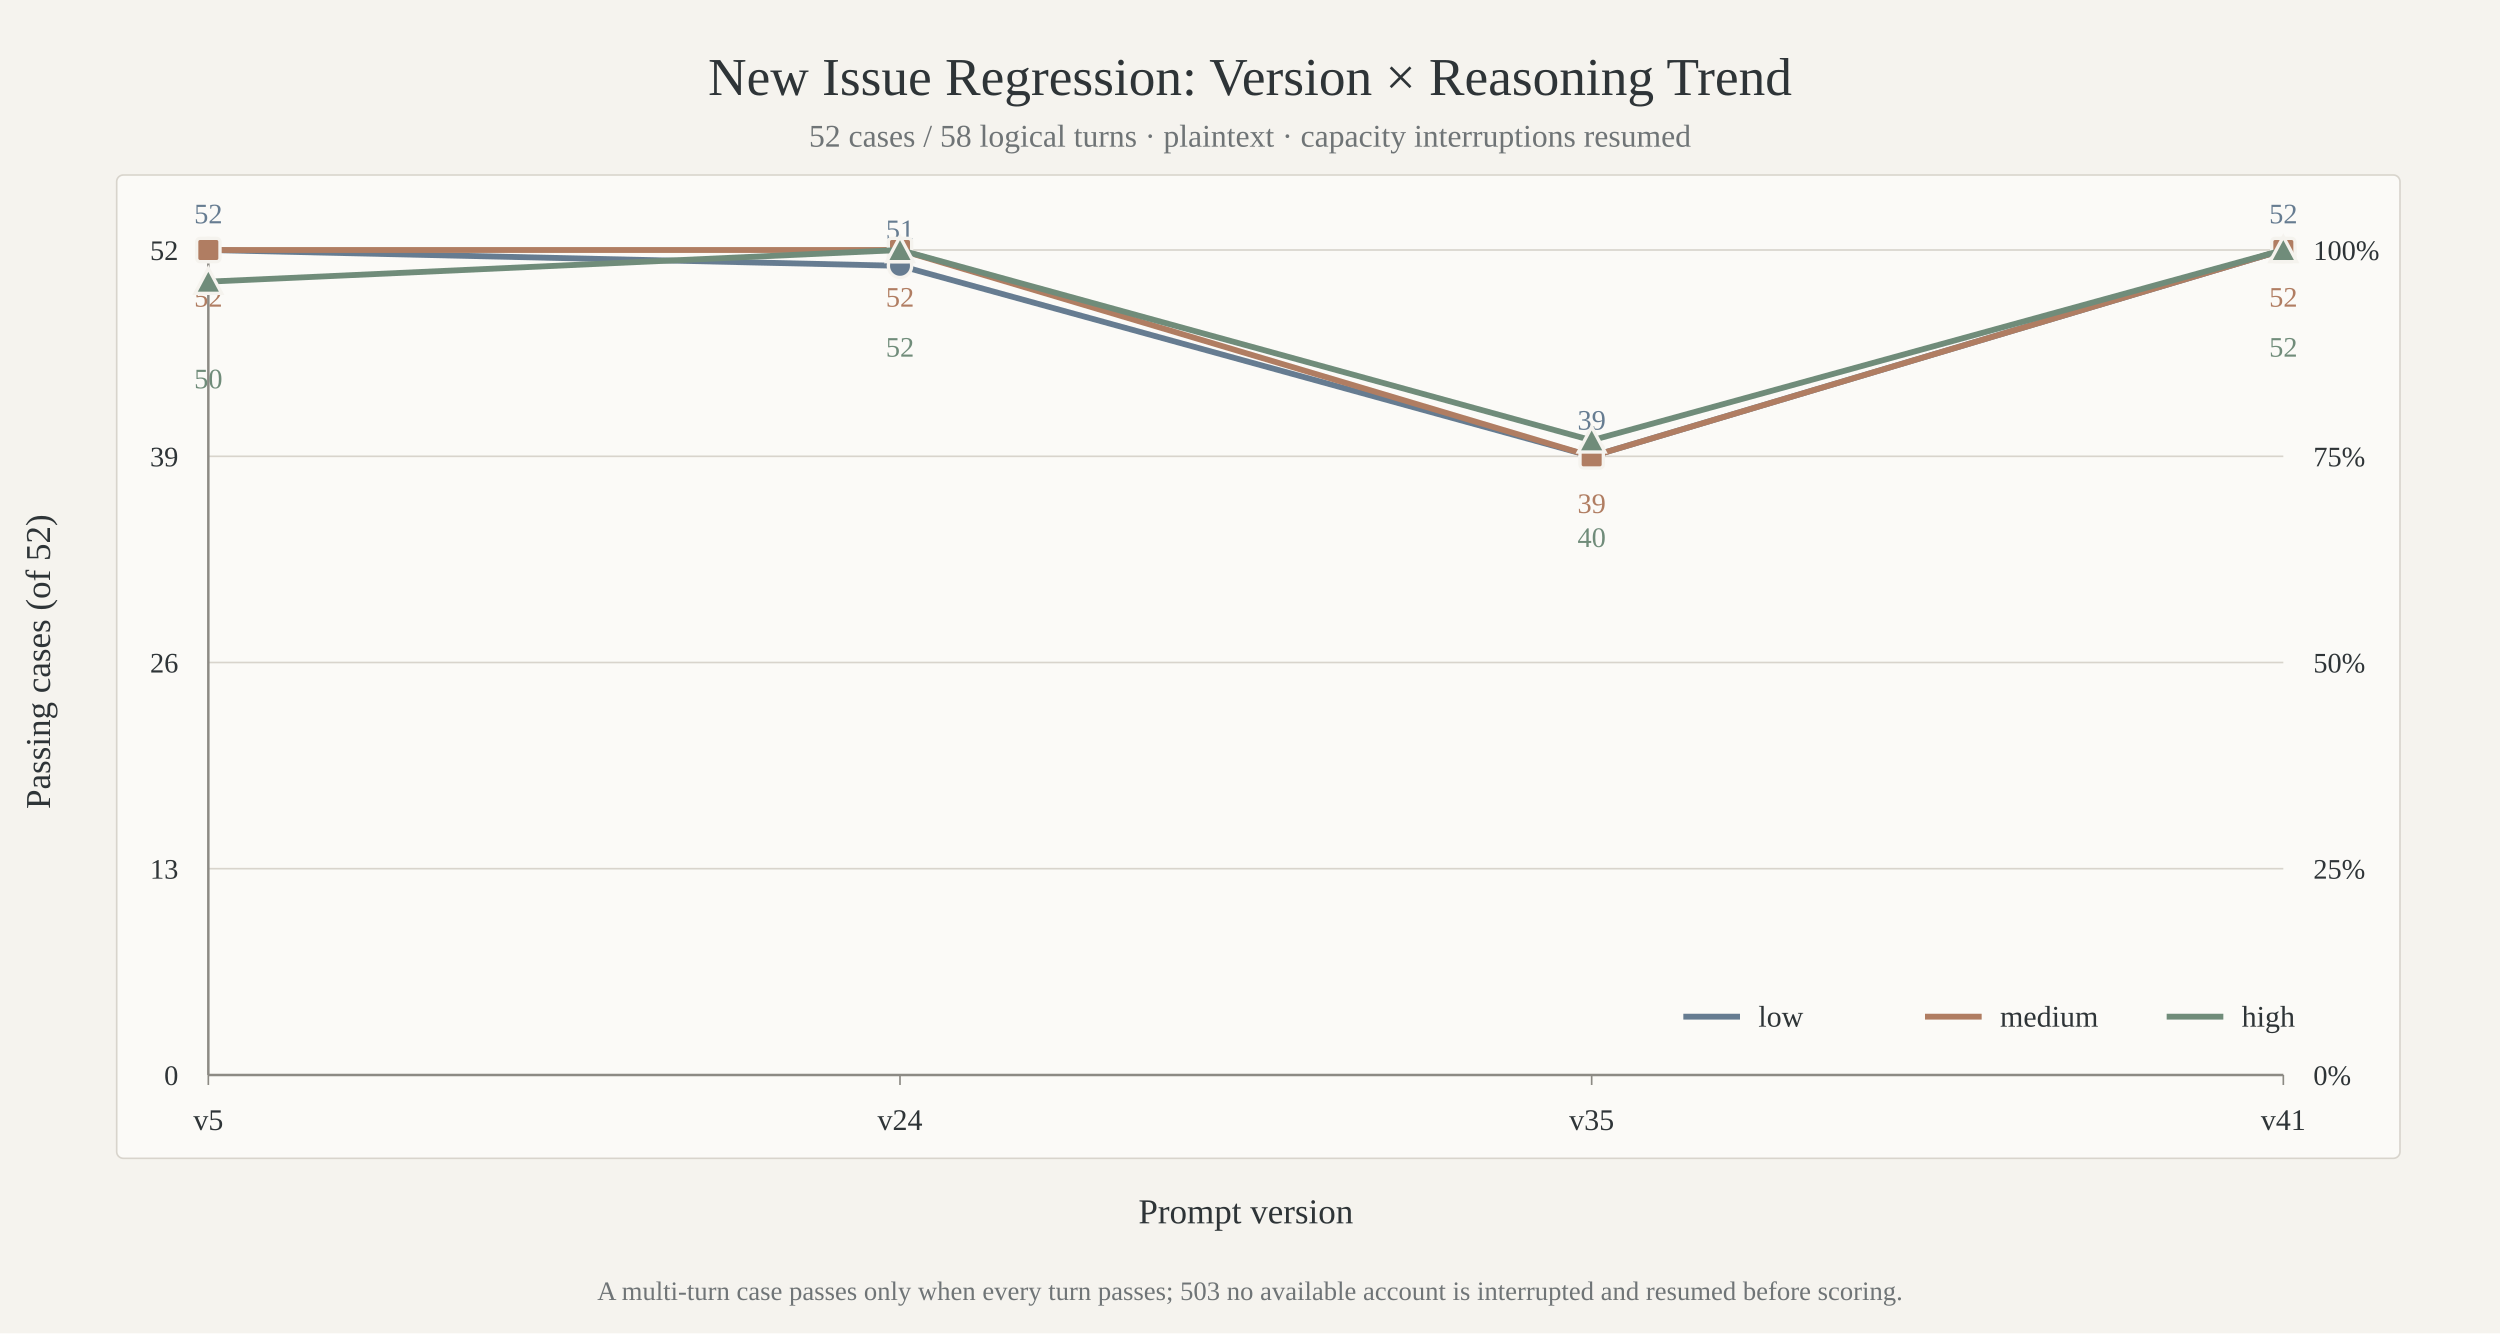
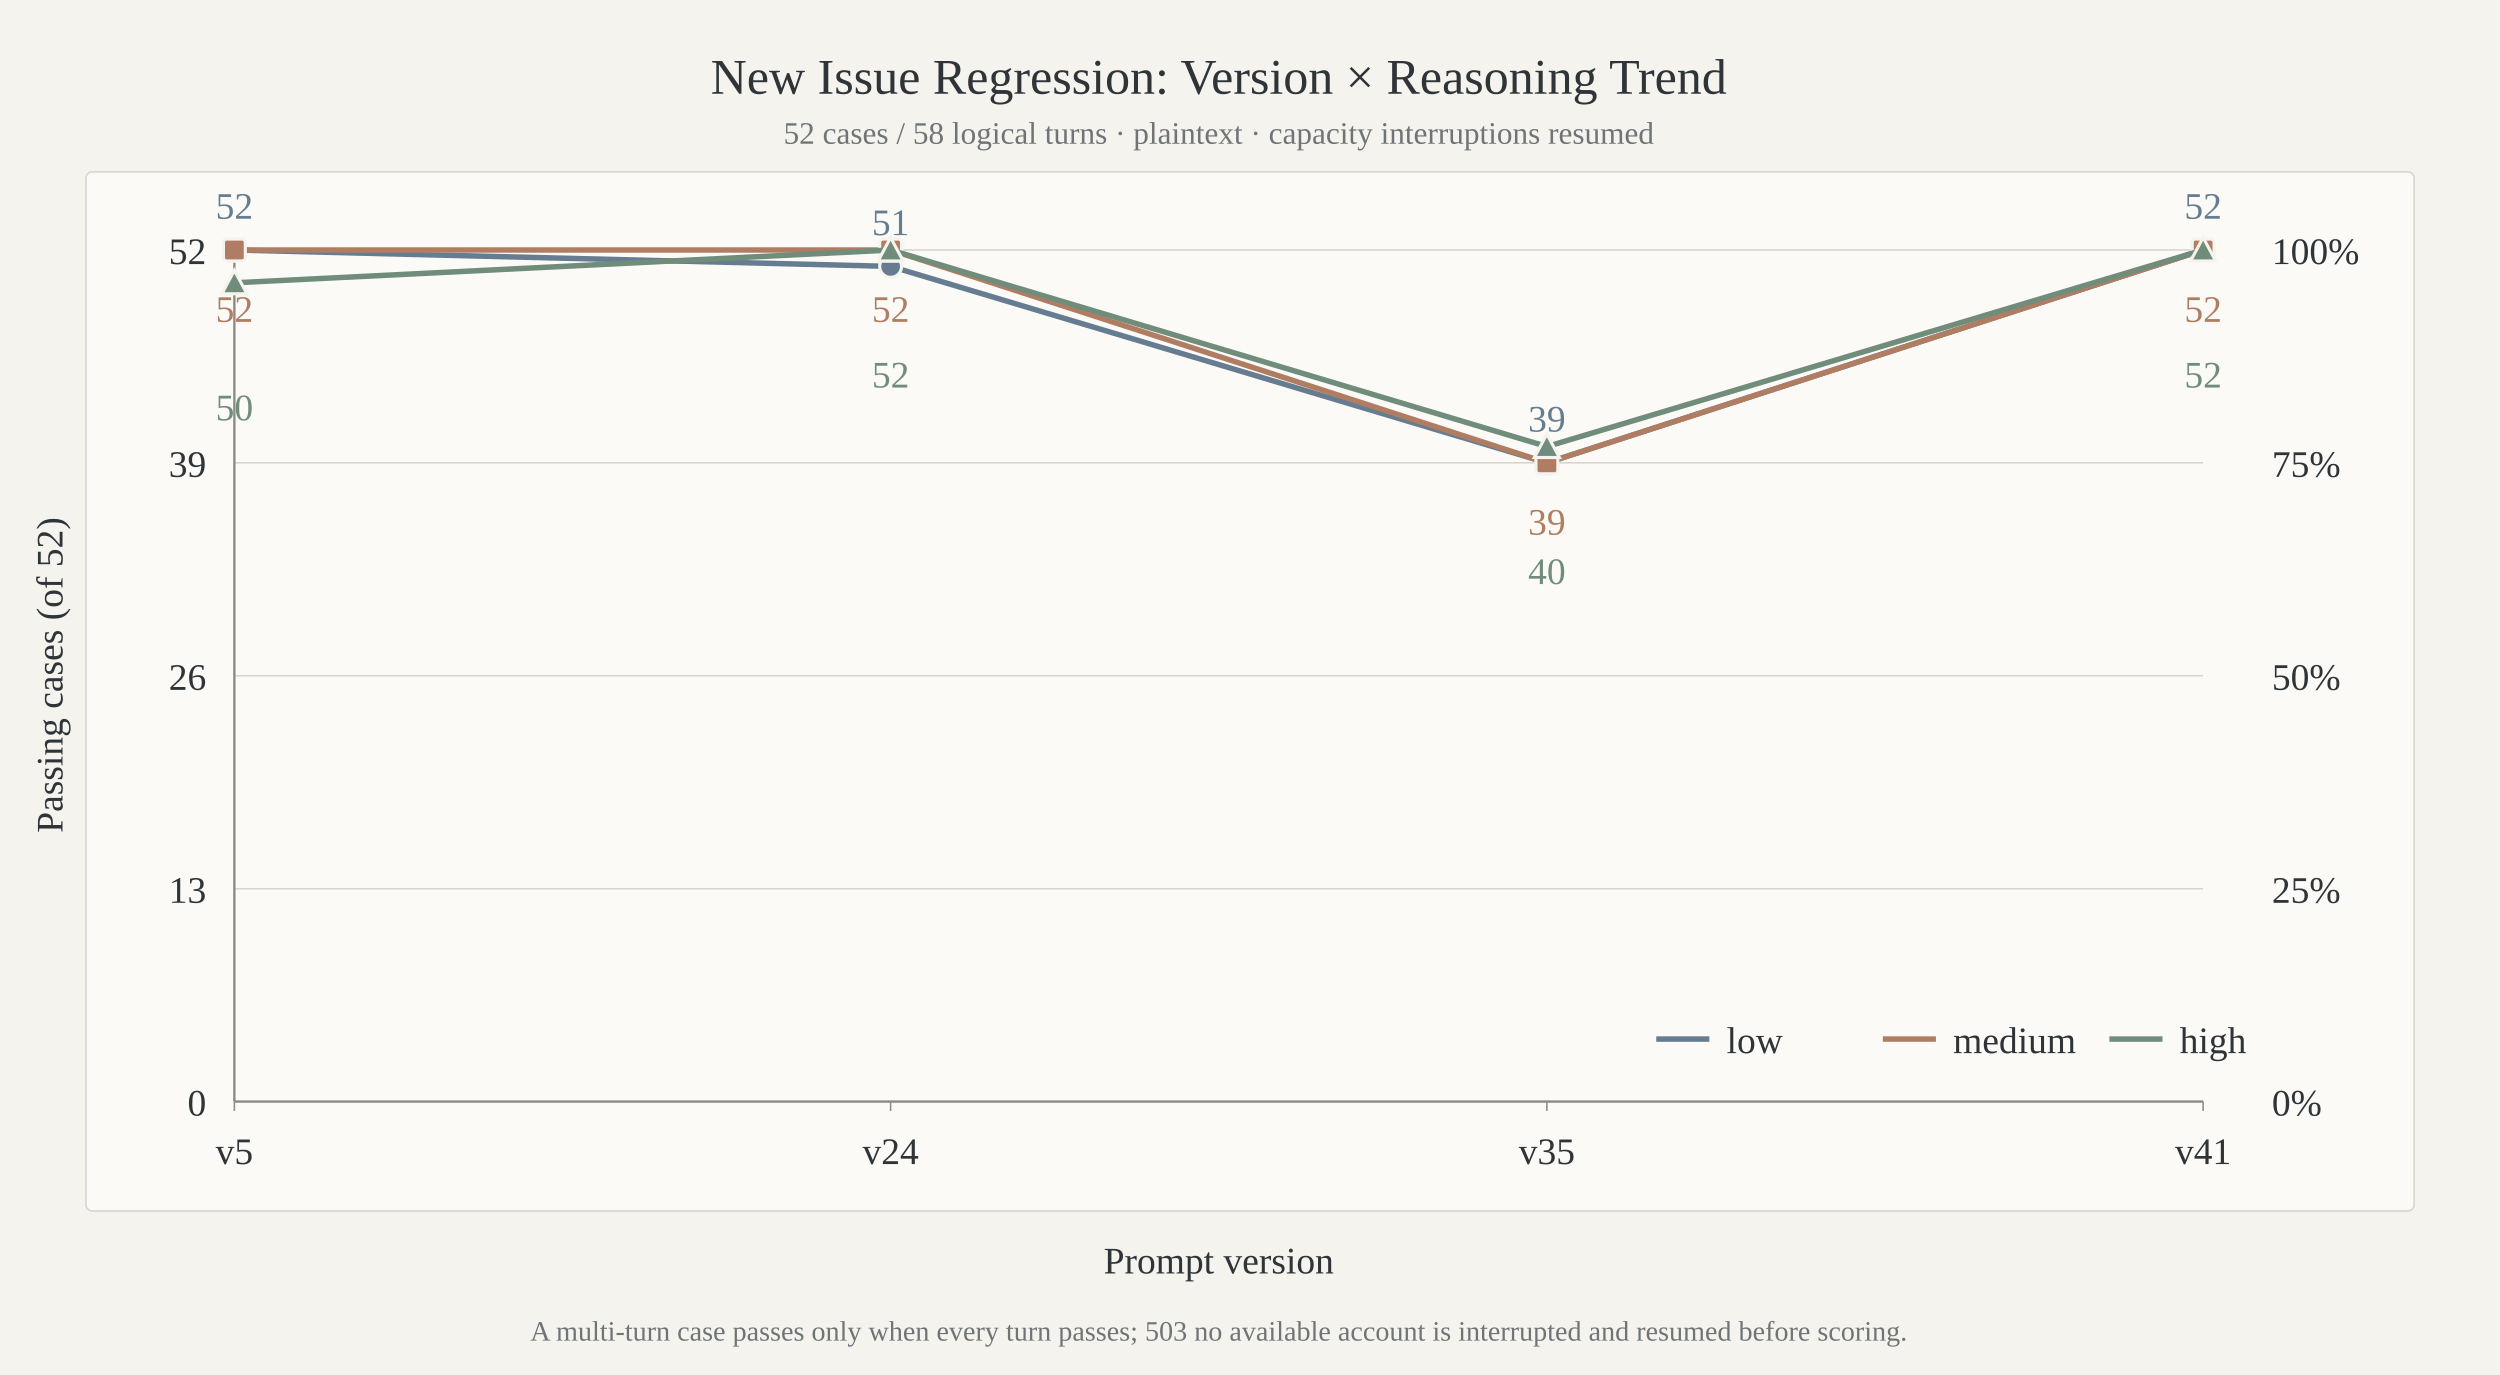
- <svg xmlns="http://www.w3.org/2000/svg" width="1500" height="800" viewBox="0 0 1500 800" role="img" aria-labelledby="title desc">
-   <rect width="1500" height="800" fill="#F5F3EE" />
-   <rect x="70" y="105" width="1370" height="590" rx="4" fill="#FBFAF7" stroke="#D8D4CC" />
+ <svg xmlns="http://www.w3.org/2000/svg" width="1600" height="880" viewBox="0 0 1600 880" role="img" aria-labelledby="title desc">
+   <rect width="1600" height="880" fill="#F5F3EE" />
+   <rect x="55" y="110" width="1490" height="665" rx="4" fill="#FBFAF7" stroke="#D8D4CC" />
  <g font-family="Charter,Georgia,Times New Roman,STSong,Songti SC,Noto Serif CJK SC,serif">
-     <text x="750" y="57" text-anchor="middle" font-size="32" font-weight="500" fill="#2E3437">New Issue Regression: Version × Reasoning Trend</text>
-     <text x="750" y="88" text-anchor="middle" font-size="19" fill="#6F7476">52 cases / 58 logical turns · plaintext · capacity interruptions resumed</text>
-     <line x1="125" y1="645.0" x2="1370" y2="645.0" stroke="#D8D4CC" stroke-width="1" />
-     <text x="107" y="651.0" text-anchor="end" font-size="17" fill="#2E3437">0</text>
-     <text x="1388" y="651.0" font-size="17" fill="#2E3437">0%</text>
-     <line x1="125" y1="521.2" x2="1370" y2="521.2" stroke="#D8D4CC" stroke-width="1" />
-     <text x="107" y="527.2" text-anchor="end" font-size="17" fill="#2E3437">13</text>
-     <text x="1388" y="527.2" font-size="17" fill="#2E3437">25%</text>
-     <line x1="125" y1="397.5" x2="1370" y2="397.5" stroke="#D8D4CC" stroke-width="1" />
-     <text x="107" y="403.5" text-anchor="end" font-size="17" fill="#2E3437">26</text>
-     <text x="1388" y="403.5" font-size="17" fill="#2E3437">50%</text>
-     <line x1="125" y1="273.8" x2="1370" y2="273.8" stroke="#D8D4CC" stroke-width="1" />
-     <text x="107" y="279.8" text-anchor="end" font-size="17" fill="#2E3437">39</text>
-     <text x="1388" y="279.8" font-size="17" fill="#2E3437">75%</text>
-     <line x1="125" y1="150.0" x2="1370" y2="150.0" stroke="#D8D4CC" stroke-width="1" />
-     <text x="107" y="156.0" text-anchor="end" font-size="17" fill="#2E3437">52</text>
-     <text x="1388" y="156.0" font-size="17" fill="#2E3437">100%</text>
-     <line x1="125" y1="150" x2="125" y2="645" stroke="#8C8A84" stroke-width="1.5" />
-     <line x1="125" y1="645" x2="1370" y2="645" stroke="#8C8A84" stroke-width="1.5" />
-     <line x1="125.0" y1="645" x2="125.0" y2="651" stroke="#8C8A84" />
-     <text x="125.0" y="678" text-anchor="middle" font-size="18" fill="#2E3437">v5</text>
-     <line x1="540.0" y1="645" x2="540.0" y2="651" stroke="#8C8A84" />
-     <text x="540.0" y="678" text-anchor="middle" font-size="18" fill="#2E3437">v24</text>
-     <line x1="955.0" y1="645" x2="955.0" y2="651" stroke="#8C8A84" />
-     <text x="955.0" y="678" text-anchor="middle" font-size="18" fill="#2E3437">v35</text>
-     <line x1="1370.0" y1="645" x2="1370.0" y2="651" stroke="#8C8A84" />
-     <text x="1370.0" y="678" text-anchor="middle" font-size="18" fill="#2E3437">v41</text>
-     <text x="747.5" y="734" text-anchor="middle" font-size="21" fill="#2E3437">Prompt version</text>
-     <text x="30" y="397" transform="rotate(-90 30 397)" text-anchor="middle" font-size="21" fill="#2E3437">Passing cases (of 52)</text>
-     <polyline points="125.0,150.0 540.0,159.5 955.0,273.8 1370.0,150.0" fill="none" stroke="#667C91" stroke-width="3.5" stroke-linecap="round" stroke-linejoin="round" />
-     <circle cx="125.0" cy="150.0" r="7" fill="#667C91" stroke="#F5F3EE" stroke-width="2" />
-     <text x="125.0" y="134.0" text-anchor="middle" font-size="17" font-weight="500" fill="#667C91">52</text>
-     <circle cx="540.0" cy="159.5" r="7" fill="#667C91" stroke="#F5F3EE" stroke-width="2" />
-     <text x="540.0" y="143.5" text-anchor="middle" font-size="17" font-weight="500" fill="#667C91">51</text>
-     <circle cx="955.0" cy="273.8" r="7" fill="#667C91" stroke="#F5F3EE" stroke-width="2" />
-     <text x="955.0" y="257.8" text-anchor="middle" font-size="17" font-weight="500" fill="#667C91">39</text>
-     <circle cx="1370.0" cy="150.0" r="7" fill="#667C91" stroke="#F5F3EE" stroke-width="2" />
-     <text x="1370.0" y="134.0" text-anchor="middle" font-size="17" font-weight="500" fill="#667C91">52</text>
-     <polyline points="125.0,150.0 540.0,150.0 955.0,273.8 1370.0,150.0" fill="none" stroke="#B07D62" stroke-width="3.5" stroke-linecap="round" stroke-linejoin="round" />
-     <rect x="118.0" y="143.0" width="14" height="14" rx="2" fill="#B07D62" stroke="#F5F3EE" stroke-width="2" />
-     <text x="125.0" y="184.0" text-anchor="middle" font-size="17" font-weight="500" fill="#B07D62">52</text>
-     <rect x="533.0" y="143.0" width="14" height="14" rx="2" fill="#B07D62" stroke="#F5F3EE" stroke-width="2" />
-     <text x="540.0" y="184.0" text-anchor="middle" font-size="17" font-weight="500" fill="#B07D62">52</text>
-     <rect x="948.0" y="266.8" width="14" height="14" rx="2" fill="#B07D62" stroke="#F5F3EE" stroke-width="2" />
-     <text x="955.0" y="307.8" text-anchor="middle" font-size="17" font-weight="500" fill="#B07D62">39</text>
-     <rect x="1363.0" y="143.0" width="14" height="14" rx="2" fill="#B07D62" stroke="#F5F3EE" stroke-width="2" />
-     <text x="1370.0" y="184.0" text-anchor="middle" font-size="17" font-weight="500" fill="#B07D62">52</text>
-     <polyline points="125.0,169.0 540.0,150.0 955.0,264.2 1370.0,150.0" fill="none" stroke="#708C7A" stroke-width="3.5" stroke-linecap="round" stroke-linejoin="round" />
-     <path d="M 125.0 161.0 L 117.0 176.0 L 133.0 176.0 Z" fill="#708C7A" stroke="#F5F3EE" stroke-width="2" />
-     <text x="125.0" y="233.0" text-anchor="middle" font-size="17" font-weight="500" fill="#708C7A">50</text>
-     <path d="M 540.0 142.0 L 532.0 157.0 L 548.0 157.0 Z" fill="#708C7A" stroke="#F5F3EE" stroke-width="2" />
-     <text x="540.0" y="214.0" text-anchor="middle" font-size="17" font-weight="500" fill="#708C7A">52</text>
-     <path d="M 955.0 256.2 L 947.0 271.2 L 963.0 271.2 Z" fill="#708C7A" stroke="#F5F3EE" stroke-width="2" />
-     <text x="955.0" y="328.2" text-anchor="middle" font-size="17" font-weight="500" fill="#708C7A">40</text>
-     <path d="M 1370.0 142.0 L 1362.0 157.0 L 1378.0 157.0 Z" fill="#708C7A" stroke="#F5F3EE" stroke-width="2" />
-     <text x="1370.0" y="214.0" text-anchor="middle" font-size="17" font-weight="500" fill="#708C7A">52</text>
-     <line x1="1010" y1="610" x2="1044" y2="610" stroke="#667C91" stroke-width="3.5" />
-     <text x="1055" y="616" font-size="18" fill="#2E3437">low</text>
-     <line x1="1155" y1="610" x2="1189" y2="610" stroke="#B07D62" stroke-width="3.5" />
-     <text x="1200" y="616" font-size="18" fill="#2E3437">medium</text>
-     <line x1="1300" y1="610" x2="1334" y2="610" stroke="#708C7A" stroke-width="3.5" />
-     <text x="1345" y="616" font-size="18" fill="#2E3437">high</text>
-     <text x="750" y="780" text-anchor="middle" font-size="16" fill="#6F7476">A multi-turn case passes only when every turn passes; 503 no available account is interrupted and resumed before scoring.</text>
+     <text x="780" y="60" text-anchor="middle" font-size="32" font-weight="500" fill="#2E3437">New Issue Regression: Version × Reasoning Trend</text>
+     <text x="780" y="92" text-anchor="middle" font-size="20" fill="#6F7476">52 cases / 58 logical turns · plaintext · capacity interruptions resumed</text>
+     <line x1="150" y1="705.0" x2="1410" y2="705.0" stroke="#D8D4CC" stroke-width="1" />
+     <text x="132" y="714.0" text-anchor="end" font-size="24" fill="#2E3437">0</text>
+     <text x="1454" y="714.0" font-size="24" fill="#2E3437">0%</text>
+     <line x1="150" y1="568.8" x2="1410" y2="568.8" stroke="#D8D4CC" stroke-width="1" />
+     <text x="132" y="577.8" text-anchor="end" font-size="24" fill="#2E3437">13</text>
+     <text x="1454" y="577.8" font-size="24" fill="#2E3437">25%</text>
+     <line x1="150" y1="432.5" x2="1410" y2="432.5" stroke="#D8D4CC" stroke-width="1" />
+     <text x="132" y="441.5" text-anchor="end" font-size="24" fill="#2E3437">26</text>
+     <text x="1454" y="441.5" font-size="24" fill="#2E3437">50%</text>
+     <line x1="150" y1="296.2" x2="1410" y2="296.2" stroke="#D8D4CC" stroke-width="1" />
+     <text x="132" y="305.2" text-anchor="end" font-size="24" fill="#2E3437">39</text>
+     <text x="1454" y="305.2" font-size="24" fill="#2E3437">75%</text>
+     <line x1="150" y1="160.0" x2="1410" y2="160.0" stroke="#D8D4CC" stroke-width="1" />
+     <text x="132" y="169.0" text-anchor="end" font-size="24" fill="#2E3437">52</text>
+     <text x="1454" y="169.0" font-size="24" fill="#2E3437">100%</text>
+     <line x1="150" y1="160" x2="150" y2="705" stroke="#8C8A84" stroke-width="1.5" />
+     <line x1="150" y1="705" x2="1410" y2="705" stroke="#8C8A84" stroke-width="1.5" />
+     <line x1="150.0" y1="705" x2="150.0" y2="711" stroke="#8C8A84" />
+     <text x="150.0" y="745" text-anchor="middle" font-size="24" fill="#2E3437">v5</text>
+     <line x1="570.0" y1="705" x2="570.0" y2="711" stroke="#8C8A84" />
+     <text x="570.0" y="745" text-anchor="middle" font-size="24" fill="#2E3437">v24</text>
+     <line x1="990.0" y1="705" x2="990.0" y2="711" stroke="#8C8A84" />
+     <text x="990.0" y="745" text-anchor="middle" font-size="24" fill="#2E3437">v35</text>
+     <line x1="1410.0" y1="705" x2="1410.0" y2="711" stroke="#8C8A84" />
+     <text x="1410.0" y="745" text-anchor="middle" font-size="24" fill="#2E3437">v41</text>
+     <text x="780.0" y="815" text-anchor="middle" font-size="24" fill="#2E3437">Prompt version</text>
+     <text x="40" y="432" transform="rotate(-90 40 432)" text-anchor="middle" font-size="24" fill="#2E3437">Passing cases (of 52)</text>
+     <polyline points="150.0,160.0 570.0,170.5 990.0,296.2 1410.0,160.0" fill="none" stroke="#667C91" stroke-width="3.5" stroke-linecap="round" stroke-linejoin="round" />
+     <circle cx="150.0" cy="160.0" r="7" fill="#667C91" stroke="#F5F3EE" stroke-width="2" />
+     <text x="150.0" y="140.0" text-anchor="middle" font-size="24" font-weight="500" fill="#667C91">52</text>
+     <circle cx="570.0" cy="170.5" r="7" fill="#667C91" stroke="#F5F3EE" stroke-width="2" />
+     <text x="570.0" y="150.5" text-anchor="middle" font-size="24" font-weight="500" fill="#667C91">51</text>
+     <circle cx="990.0" cy="296.2" r="7" fill="#667C91" stroke="#F5F3EE" stroke-width="2" />
+     <text x="990.0" y="276.2" text-anchor="middle" font-size="24" font-weight="500" fill="#667C91">39</text>
+     <circle cx="1410.0" cy="160.0" r="7" fill="#667C91" stroke="#F5F3EE" stroke-width="2" />
+     <text x="1410.0" y="140.0" text-anchor="middle" font-size="24" font-weight="500" fill="#667C91">52</text>
+     <polyline points="150.0,160.0 570.0,160.0 990.0,296.2 1410.0,160.0" fill="none" stroke="#B07D62" stroke-width="3.5" stroke-linecap="round" stroke-linejoin="round" />
+     <rect x="143.0" y="153.0" width="14" height="14" rx="2" fill="#B07D62" stroke="#F5F3EE" stroke-width="2" />
+     <text x="150.0" y="206.0" text-anchor="middle" font-size="24" font-weight="500" fill="#B07D62">52</text>
+     <rect x="563.0" y="153.0" width="14" height="14" rx="2" fill="#B07D62" stroke="#F5F3EE" stroke-width="2" />
+     <text x="570.0" y="206.0" text-anchor="middle" font-size="24" font-weight="500" fill="#B07D62">52</text>
+     <rect x="983.0" y="289.2" width="14" height="14" rx="2" fill="#B07D62" stroke="#F5F3EE" stroke-width="2" />
+     <text x="990.0" y="342.2" text-anchor="middle" font-size="24" font-weight="500" fill="#B07D62">39</text>
+     <rect x="1403.0" y="153.0" width="14" height="14" rx="2" fill="#B07D62" stroke="#F5F3EE" stroke-width="2" />
+     <text x="1410.0" y="206.0" text-anchor="middle" font-size="24" font-weight="500" fill="#B07D62">52</text>
+     <polyline points="150.0,181.0 570.0,160.0 990.0,285.8 1410.0,160.0" fill="none" stroke="#708C7A" stroke-width="3.5" stroke-linecap="round" stroke-linejoin="round" />
+     <path d="M 150.0 173.0 L 142.0 188.0 L 158.0 188.0 Z" fill="#708C7A" stroke="#F5F3EE" stroke-width="2" />
+     <text x="150.0" y="269.0" text-anchor="middle" font-size="24" font-weight="500" fill="#708C7A">50</text>
+     <path d="M 570.0 152.0 L 562.0 167.0 L 578.0 167.0 Z" fill="#708C7A" stroke="#F5F3EE" stroke-width="2" />
+     <text x="570.0" y="248.0" text-anchor="middle" font-size="24" font-weight="500" fill="#708C7A">52</text>
+     <path d="M 990.0 277.8 L 982.0 292.8 L 998.0 292.8 Z" fill="#708C7A" stroke="#F5F3EE" stroke-width="2" />
+     <text x="990.0" y="373.8" text-anchor="middle" font-size="24" font-weight="500" fill="#708C7A">40</text>
+     <path d="M 1410.0 152.0 L 1402.0 167.0 L 1418.0 167.0 Z" fill="#708C7A" stroke="#F5F3EE" stroke-width="2" />
+     <text x="1410.0" y="248.0" text-anchor="middle" font-size="24" font-weight="500" fill="#708C7A">52</text>
+     <line x1="1060" y1="665" x2="1094" y2="665" stroke="#667C91" stroke-width="3.5" />
+     <text x="1105" y="674" font-size="24" fill="#2E3437">low</text>
+     <line x1="1205" y1="665" x2="1239" y2="665" stroke="#B07D62" stroke-width="3.5" />
+     <text x="1250" y="674" font-size="24" fill="#2E3437">medium</text>
+     <line x1="1350" y1="665" x2="1384" y2="665" stroke="#708C7A" stroke-width="3.5" />
+     <text x="1395" y="674" font-size="24" fill="#2E3437">high</text>
+     <text x="780" y="858" text-anchor="middle" font-size="18" fill="#6F7476">A multi-turn case passes only when every turn passes; 503 no available account is interrupted and resumed before scoring.</text>
  </g>
</svg>
